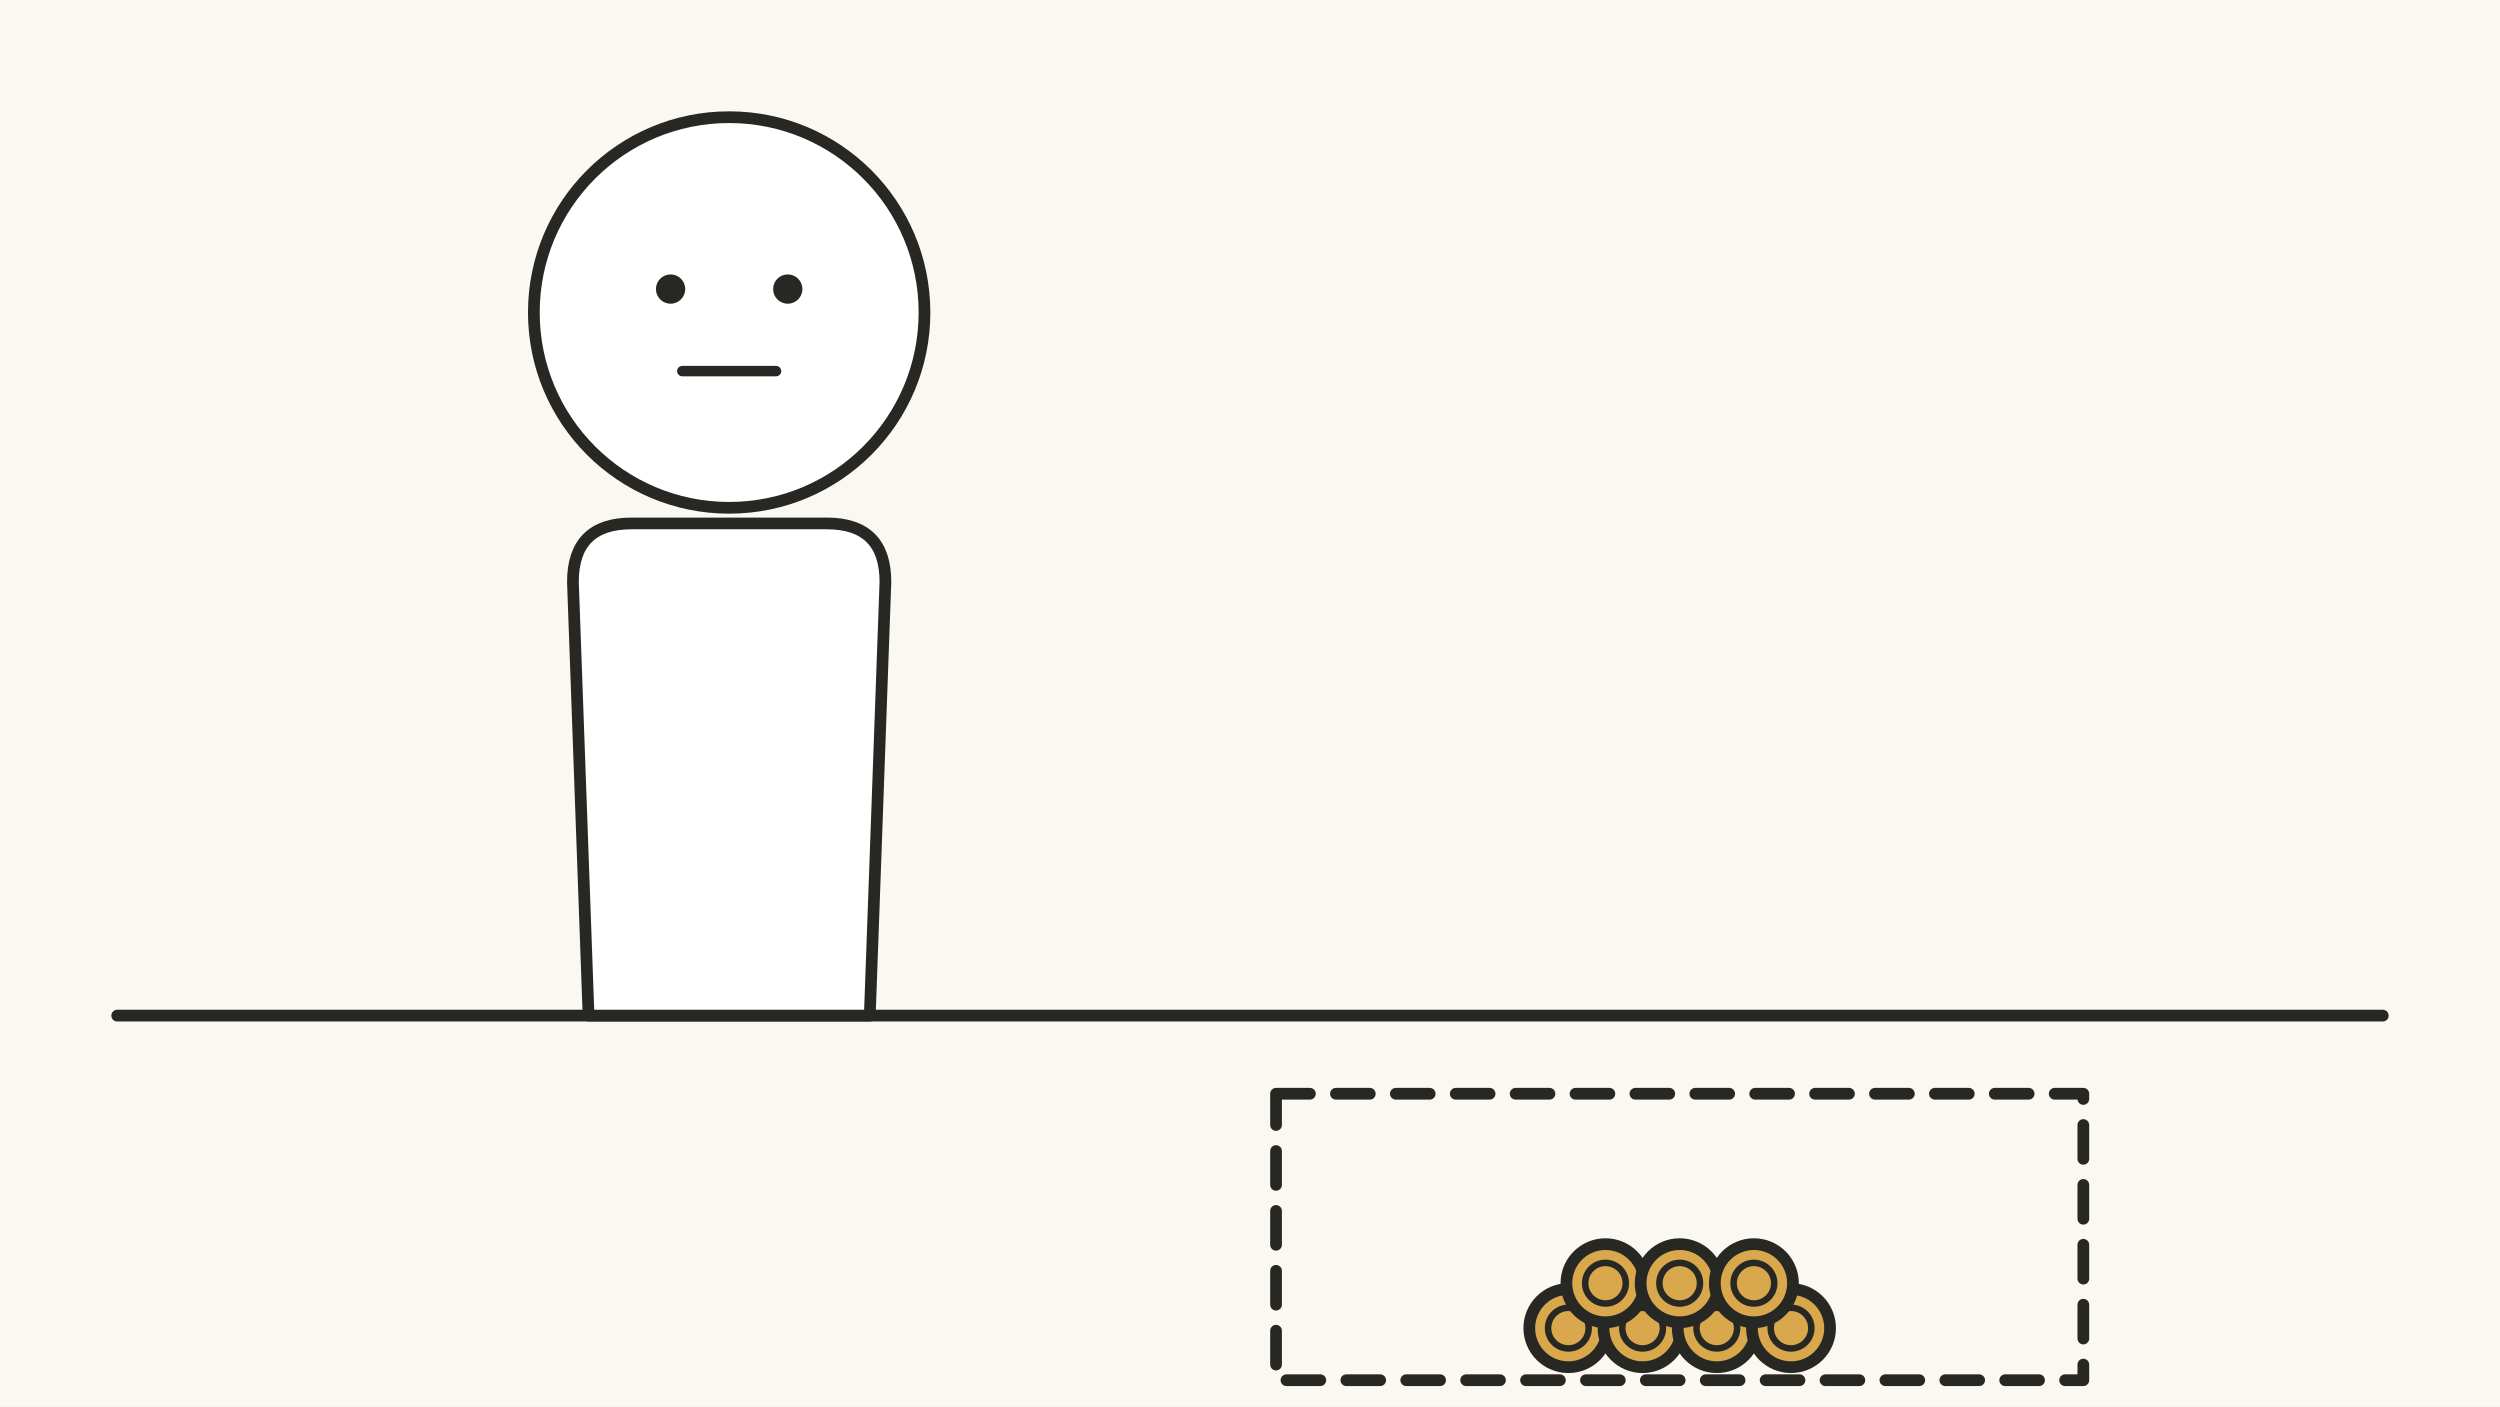
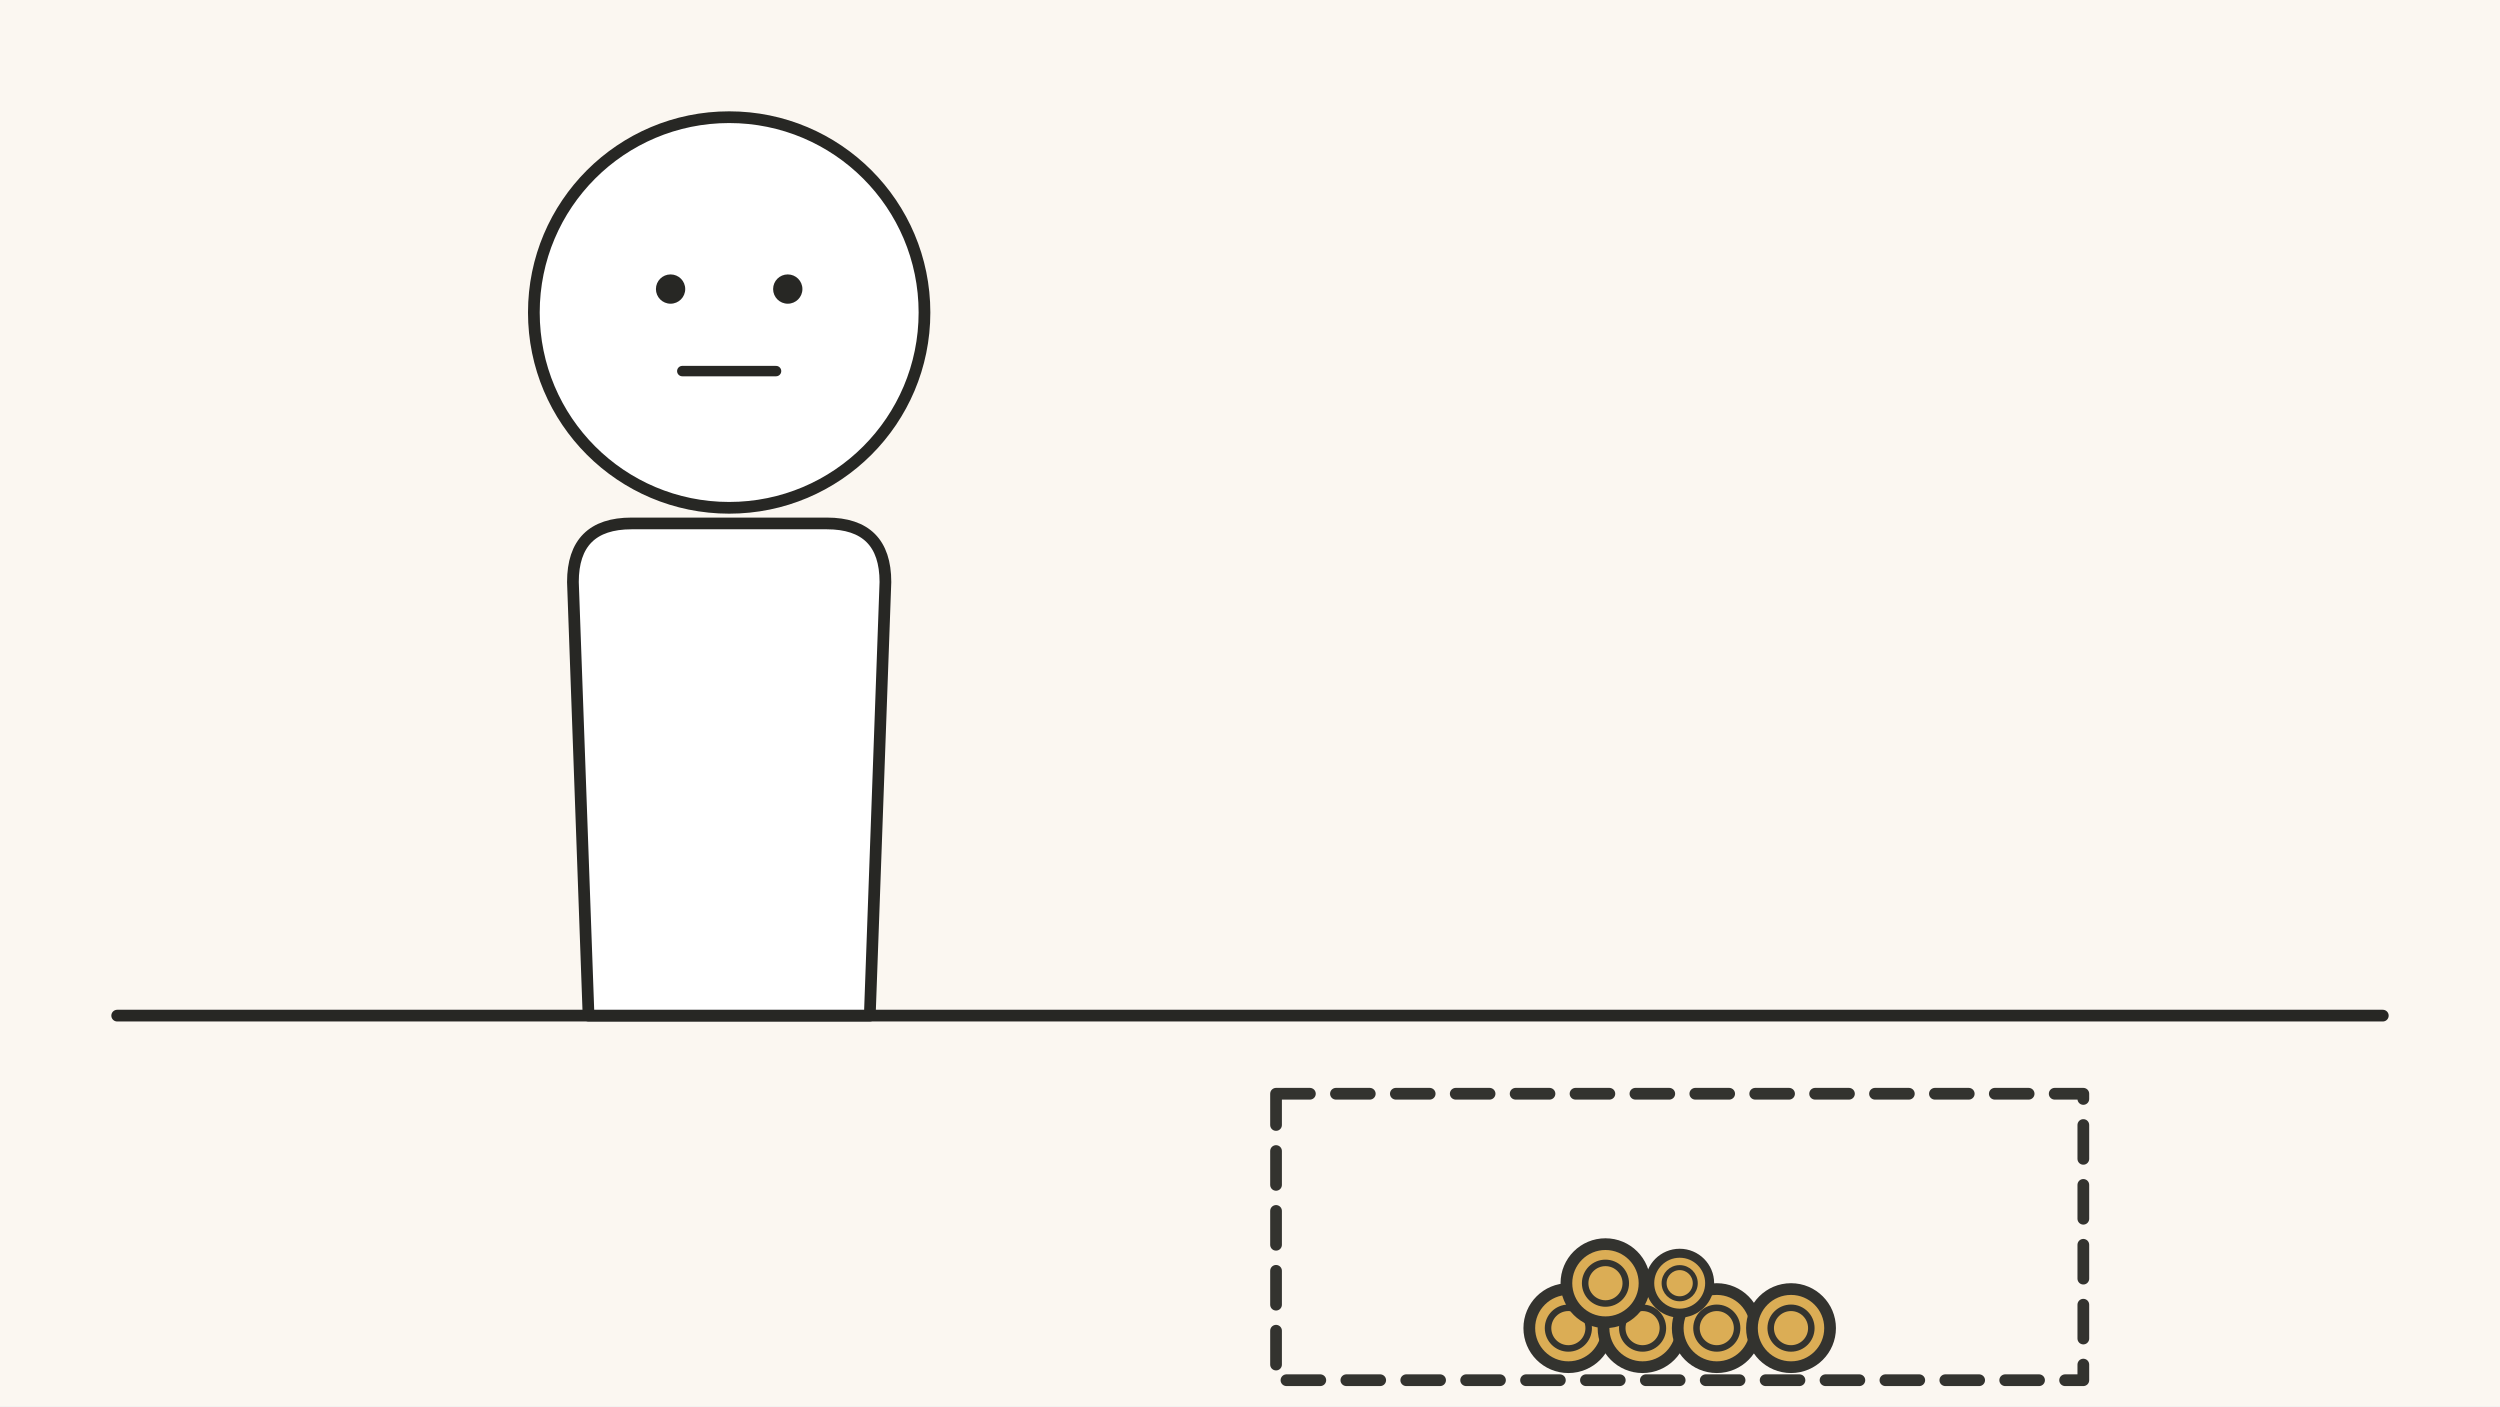
<svg xmlns="http://www.w3.org/2000/svg" width="1920" height="1080" viewBox="0 0 1920 1080">
  <rect width="1920" height="1080" fill="#FBF7F1" />
  <line x1="90" y1="780" x2="1830" y2="780" stroke="#272724" stroke-width="9" stroke-linecap="round" />
  <path d="M 452.0 780 L 440.0 447.0 Q 440.0 402.0 485.0 402.0 L 635.0 402.0 Q 680.0 402.0 680.0 447.0 L 668.0 780 Z" fill="#FFFFFF" stroke="#272724" stroke-width="9" stroke-linejoin="round" stroke-linecap="round" />
  <circle cx="560" cy="240.0" r="150.0" fill="#FFFFFF" stroke="#272724" stroke-width="9" />
  <circle cx="515.0" cy="222.0" r="11.25" fill="#272724" />
  <circle cx="605.0" cy="222.0" r="11.25" fill="#272724" />
  <line x1="524.0" y1="285.0" x2="596.0" y2="285.0" stroke="#272724" stroke-width="8" stroke-linecap="round" />
-   <path d="M 980 840 L 1600 840 L 1600 1060 L 980 1060 Z" fill="none" stroke="#272724" stroke-width="9" stroke-linejoin="round" stroke-linecap="round" stroke-dasharray="26 20" />
-   <circle cx="1204.5" cy="1020.0" r="30" fill="#D9A84C" stroke="#272724" stroke-width="9" />
-   <circle cx="1204.5" cy="1020.0" r="15.6" fill="none" stroke="#272724" stroke-width="5" />
-   <circle cx="1261.5" cy="1020.0" r="30" fill="#D9A84C" stroke="#272724" stroke-width="9" />
-   <circle cx="1261.5" cy="1020.0" r="15.6" fill="none" stroke="#272724" stroke-width="5" />
-   <circle cx="1318.5" cy="1020.0" r="30" fill="#D9A84C" stroke="#272724" stroke-width="9" />
-   <circle cx="1318.5" cy="1020.0" r="15.6" fill="none" stroke="#272724" stroke-width="5" />
-   <circle cx="1375.5" cy="1020.0" r="30" fill="#D9A84C" stroke="#272724" stroke-width="9" />
-   <circle cx="1375.5" cy="1020.0" r="15.6" fill="none" stroke="#272724" stroke-width="5" />
-   <circle cx="1233.0" cy="985.5" r="30" fill="#D9A84C" stroke="#272724" stroke-width="9" />
-   <circle cx="1233.0" cy="985.5" r="15.6" fill="none" stroke="#272724" stroke-width="5" />
-   <circle cx="1290.0" cy="985.5" r="30" fill="#D9A84C" stroke="#272724" stroke-width="9" />
-   <circle cx="1290.0" cy="985.5" r="15.6" fill="none" stroke="#272724" stroke-width="5" />
-   <circle cx="1347.0" cy="985.5" r="30" fill="#D9A84C" stroke="#272724" stroke-width="9" />
-   <circle cx="1347.0" cy="985.5" r="15.6" fill="none" stroke="#272724" stroke-width="5" />
+   <g opacity="0.945">
+     <path d="M 980 840 L 1600 840 L 1600 1060 L 980 1060 Z" fill="none" stroke="#272724" stroke-width="9" stroke-linejoin="round" stroke-linecap="round" stroke-dasharray="26 20" />
+     <g opacity="1.0" transform="translate(1204.5 1020.0) scale(1.0) translate(-1204.5 -1020.0)">
+       <circle cx="1204.5" cy="1020.0" r="30" fill="#D9A84C" stroke="#272724" stroke-width="9" />
+       <circle cx="1204.5" cy="1020.0" r="15.6" fill="none" stroke="#272724" stroke-width="5" />
+     </g>
+     <g opacity="1.0" transform="translate(1261.5 1020.0) scale(1.0) translate(-1261.5 -1020.0)">
+       <circle cx="1261.5" cy="1020.0" r="30" fill="#D9A84C" stroke="#272724" stroke-width="9" />
+       <circle cx="1261.5" cy="1020.0" r="15.6" fill="none" stroke="#272724" stroke-width="5" />
+     </g>
+     <g opacity="1.0" transform="translate(1318.5 1020.0) scale(1.0) translate(-1318.5 -1020.0)">
+       <circle cx="1318.5" cy="1020.0" r="30" fill="#D9A84C" stroke="#272724" stroke-width="9" />
+       <circle cx="1318.5" cy="1020.0" r="15.6" fill="none" stroke="#272724" stroke-width="5" />
+     </g>
+     <g opacity="1.0" transform="translate(1375.5 1020.0) scale(1.0) translate(-1375.5 -1020.0)">
+       <circle cx="1375.5" cy="1020.0" r="30" fill="#D9A84C" stroke="#272724" stroke-width="9" />
+       <circle cx="1375.5" cy="1020.0" r="15.6" fill="none" stroke="#272724" stroke-width="5" />
+     </g>
+     <g opacity="1.0" transform="translate(1233.0 985.5) scale(1.0) translate(-1233.0 -985.5)">
+       <circle cx="1233.0" cy="985.5" r="30" fill="#D9A84C" stroke="#272724" stroke-width="9" />
+       <circle cx="1233.0" cy="985.5" r="15.6" fill="none" stroke="#272724" stroke-width="5" />
+     </g>
+     <g opacity="1.0" transform="translate(1290.0 985.5) scale(0.767) translate(-1290.0 -985.5)">
+       <circle cx="1290.0" cy="985.5" r="30" fill="#D9A84C" stroke="#272724" stroke-width="9" />
+       <circle cx="1290.0" cy="985.5" r="15.6" fill="none" stroke="#272724" stroke-width="5" />
+     </g>
+   </g>
</svg>
